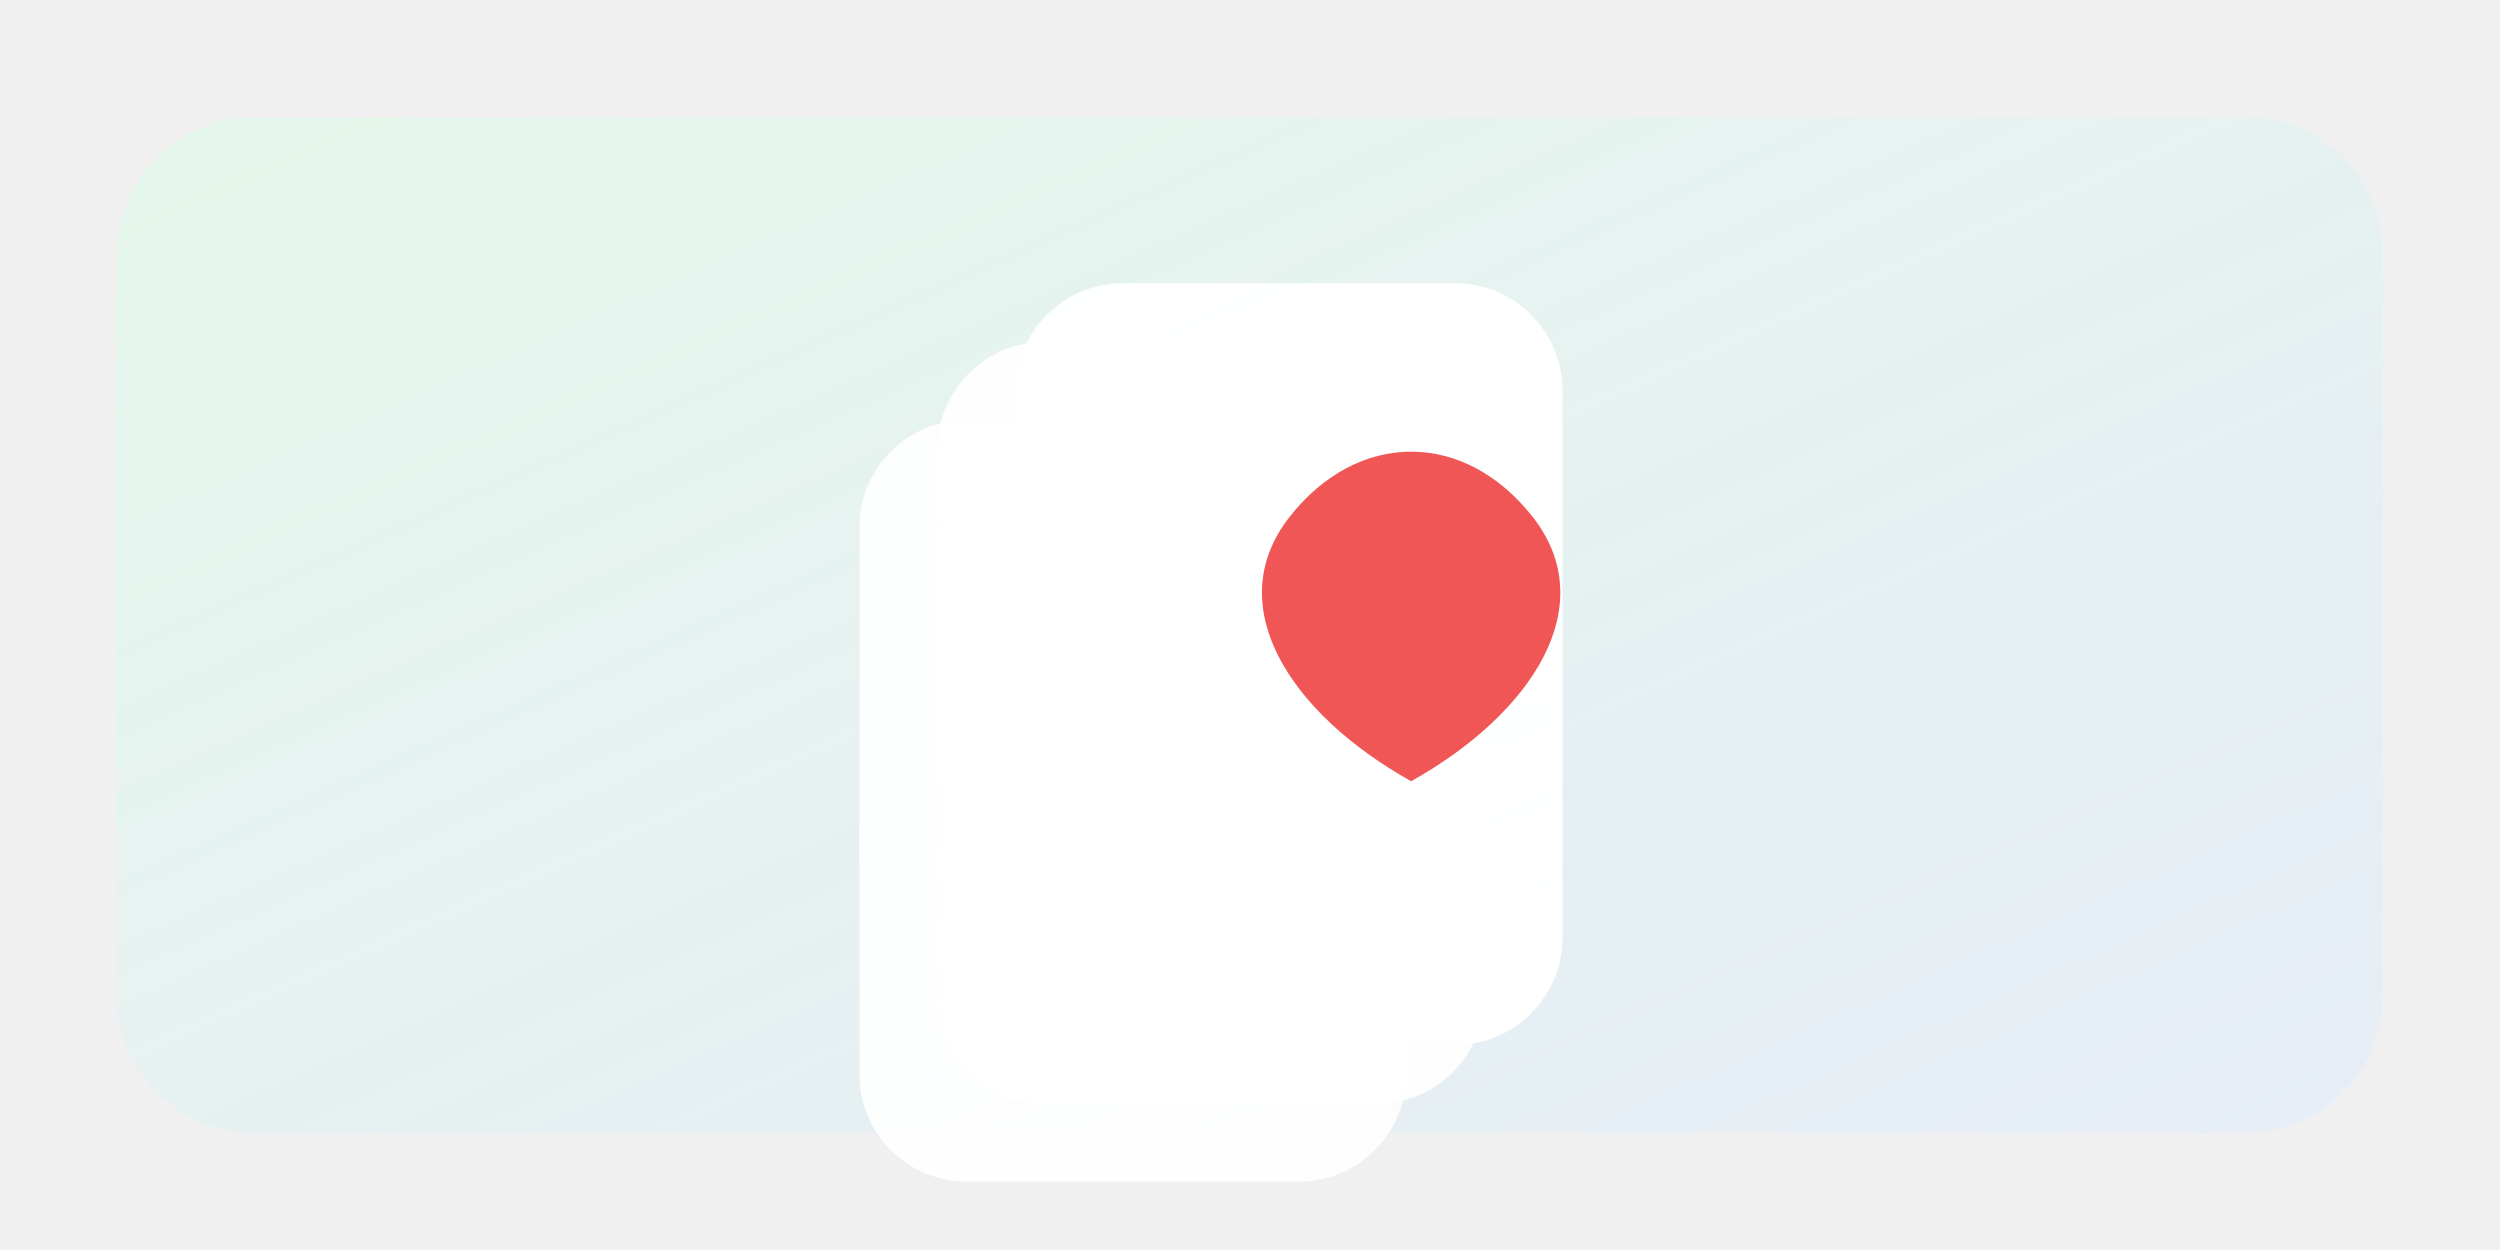
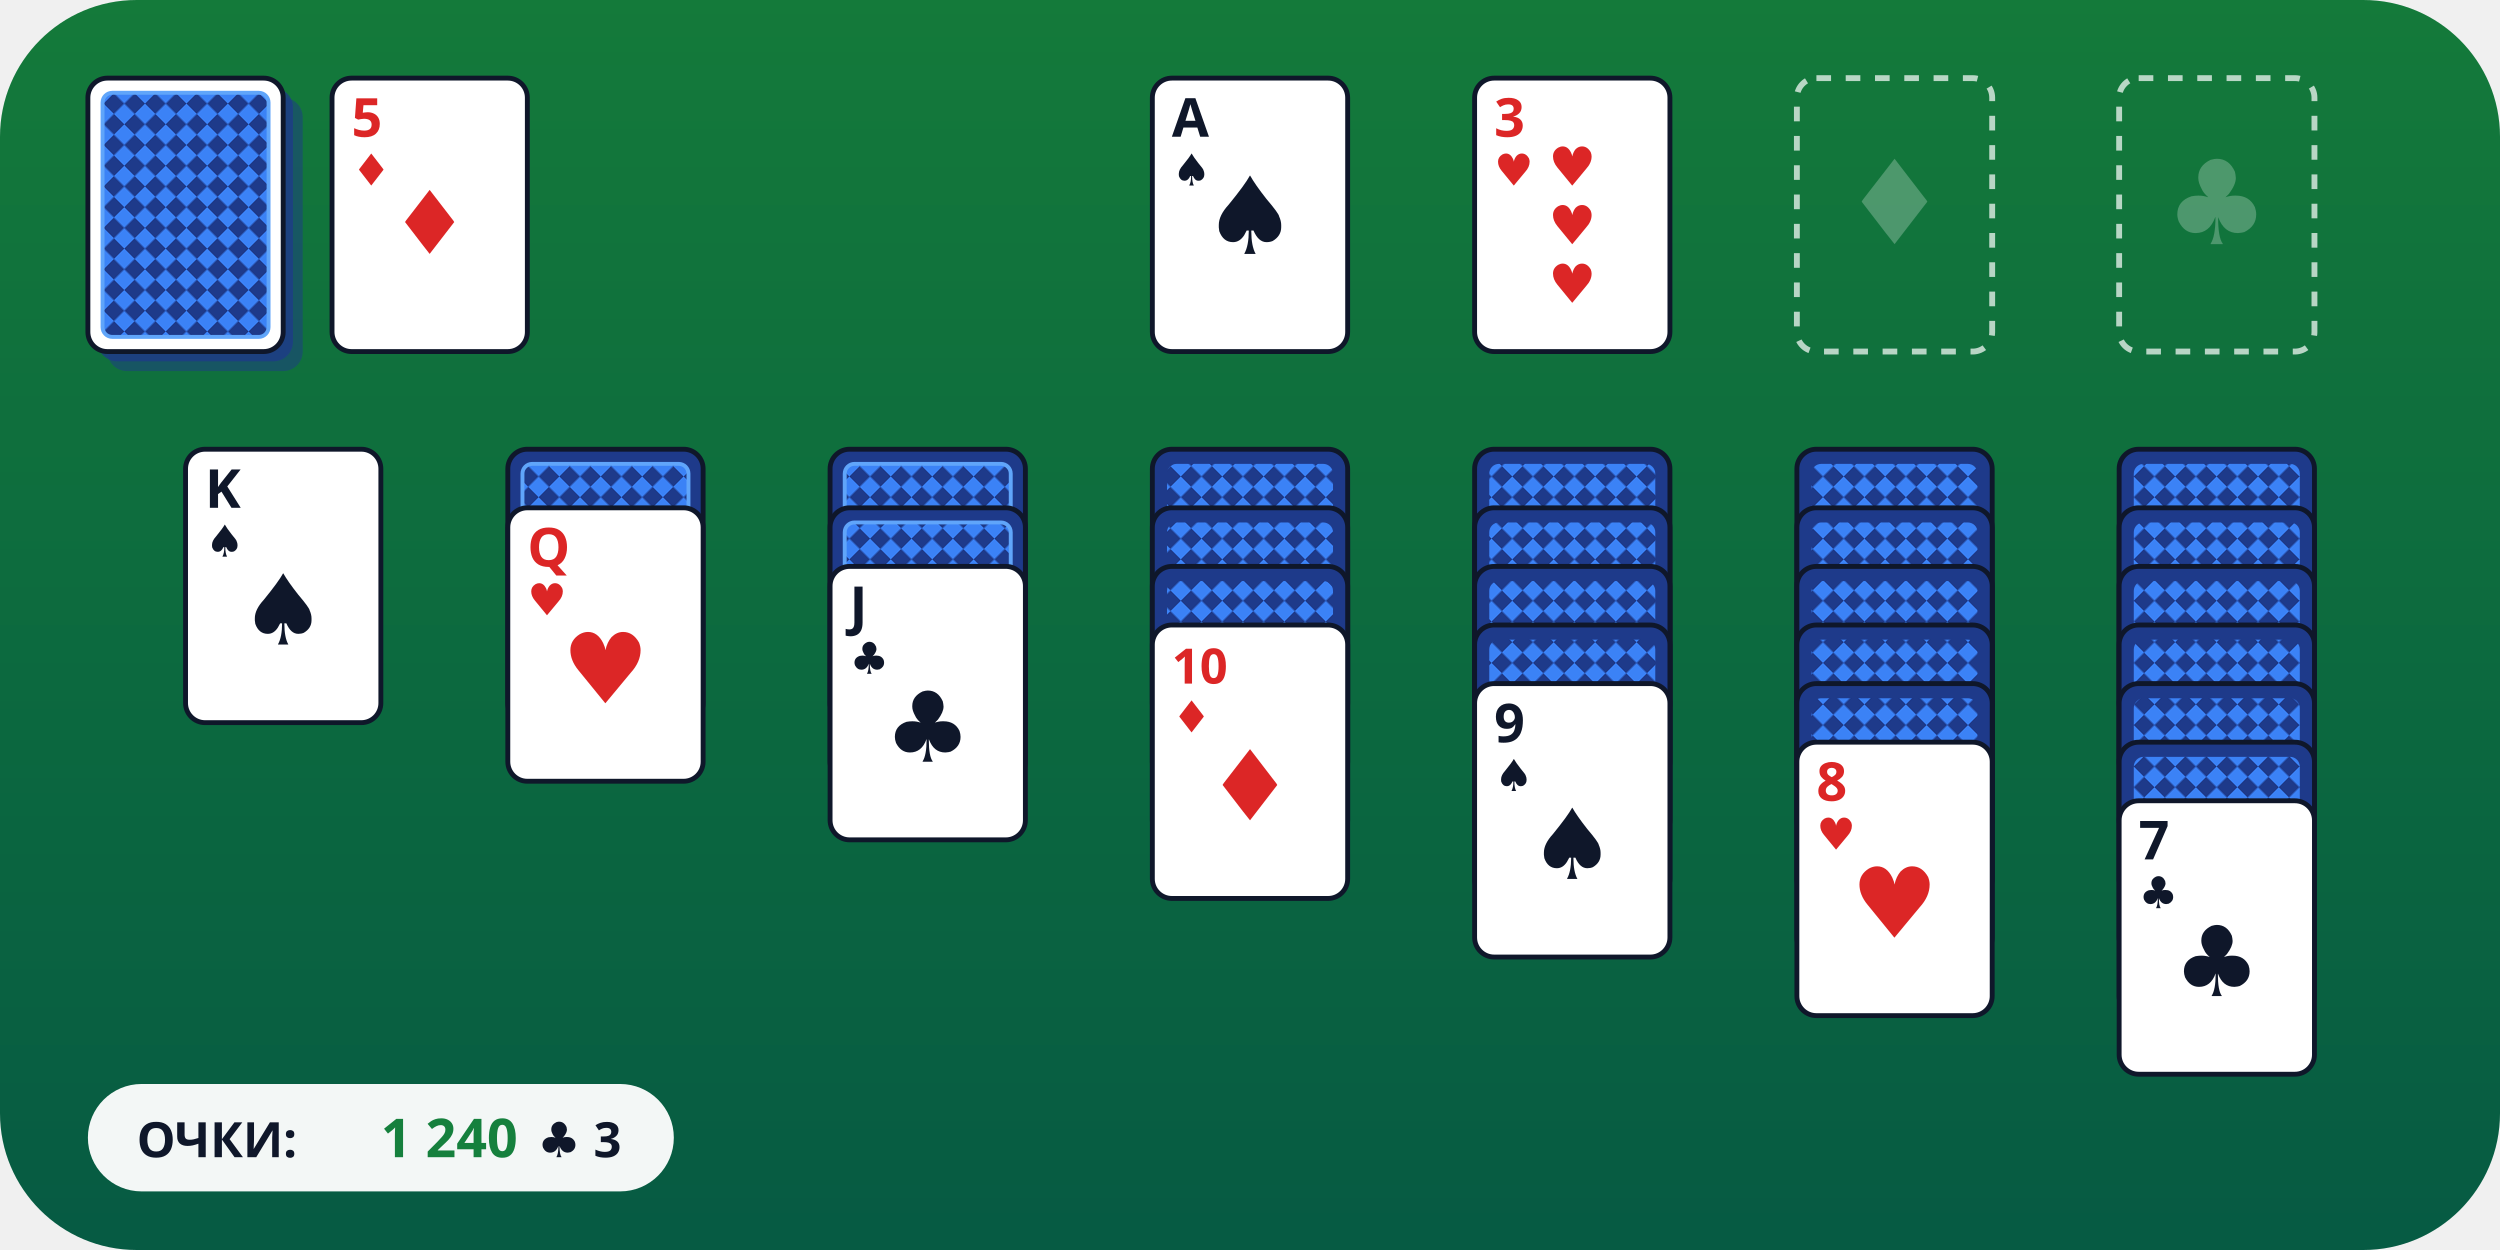
<svg xmlns="http://www.w3.org/2000/svg" viewBox="0 0 512 256" role="img" aria-label="Solitaire preview">
  <defs>
-     <linearGradient id="sBg" x1="0" y1="0" x2="1" y2="1">
-       <stop offset="0" stop-color="#dcfce7" stop-opacity="0.55" />
-       <stop offset="1" stop-color="#dbeafe" stop-opacity="0.45" />
+     <linearGradient id="solFelt" x1="0" y1="0" x2="0" y2="1">
+       <stop offset="0%" stop-color="#15803D" />
+       <stop offset="100%" stop-color="#065F46" />
    </linearGradient>
+     <pattern id="solBack" width="6" height="6" patternUnits="userSpaceOnUse" patternTransform="rotate(45)">
+       <rect width="6" height="6" fill="#1E3A8A" />
+       <rect width="3" height="3" fill="#3B82F6" />
+       <rect x="3" y="3" width="3" height="3" fill="#3B82F6" />
+     </pattern>
  </defs>
-   <rect x="24" y="24" width="464" height="208" rx="28" fill="url(#sBg)" />
-   <g transform="translate(176 58)">
-     <rect x="16" y="12" width="112" height="156" rx="22" fill="#ffffff" opacity="0.95" />
-     <rect x="0" y="28" width="112" height="156" rx="22" fill="#ffffff" opacity="0.9" />
-     <rect x="32" y="0" width="112" height="156" rx="22" fill="#ffffff" opacity="0.98" />
-     <path d="M88 48c14-18 36-18 50 0 14 18 0 40-25 54-25-14-39-36-25-54z" fill="#ef4444" opacity="0.9" />
+   <rect width="512" height="256" rx="28" fill="url(#solFelt)" />
+   <rect width="512" height="256" rx="28" fill="#000" opacity="0.05" />
+   <g>
+     <rect x="22" y="20" width="40" height="56" rx="4" fill="#1E3A8A" opacity="0.5" />
+     <rect x="20" y="18" width="40" height="56" rx="4" fill="#1E3A8A" opacity="0.75" />
+     <rect x="18" y="16" width="40" height="56" rx="4" fill="white" stroke="#0F172A" stroke-width="1" />
+     <rect x="21" y="19" width="34" height="50" rx="2" fill="url(#solBack)" />
+     <rect x="21" y="19" width="34" height="50" rx="2" fill="none" stroke="#60A5FA" stroke-width="0.8" />
+   </g>
+   <g>
+     <rect x="68" y="16" width="40" height="56" rx="4" fill="white" stroke="#0F172A" stroke-width="1" />
+     <text x="72" y="28" font-family="sans-serif" font-size="11" font-weight="bold" fill="#DC2626">5</text>
+     <text x="72" y="38" font-family="sans-serif" font-size="9" fill="#DC2626">♦</text>
+     <text x="88" y="52" text-anchor="middle" font-family="sans-serif" font-size="18" fill="#DC2626">♦</text>
+   </g>
+   <g>
+     <rect x="236" y="16" width="40" height="56" rx="4" fill="white" stroke="#0F172A" stroke-width="1" />
+     <text x="240" y="28" font-family="sans-serif" font-size="11" font-weight="bold" fill="#0F172A">A</text>
+     <text x="240" y="38" font-family="sans-serif" font-size="9" fill="#0F172A">♠</text>
+     <text x="256" y="52" text-anchor="middle" font-family="sans-serif" font-size="22" fill="#0F172A">♠</text>
+   </g>
+   <g>
+     <rect x="302" y="16" width="40" height="56" rx="4" fill="white" stroke="#0F172A" stroke-width="1" />
+     <text x="306" y="28" font-family="sans-serif" font-size="11" font-weight="bold" fill="#DC2626">3</text>
+     <text x="306" y="38" font-family="sans-serif" font-size="9" fill="#DC2626">♥</text>
+     <g font-family="sans-serif" font-size="11" fill="#DC2626" text-anchor="middle">
+       <text x="322" y="38">♥</text>
+       <text x="322" y="50">♥</text>
+       <text x="322" y="62">♥</text>
+     </g>
+   </g>
+   <g>
+     <rect x="368" y="16" width="40" height="56" rx="4" fill="none" stroke="#FFFFFF" stroke-width="1.2" stroke-dasharray="3 3" opacity="0.7" />
+     <text x="388" y="50" text-anchor="middle" font-family="sans-serif" font-size="24" fill="#FFFFFF" opacity="0.25">♦</text>
+   </g>
+   <g>
+     <rect x="434" y="16" width="40" height="56" rx="4" fill="none" stroke="#FFFFFF" stroke-width="1.2" stroke-dasharray="3 3" opacity="0.7" />
+     <text x="454" y="50" text-anchor="middle" font-family="sans-serif" font-size="24" fill="#FFFFFF" opacity="0.25">♣</text>
+   </g>
+   <g>
+     <rect x="38" y="92" width="40" height="56" rx="4" fill="white" stroke="#0F172A" stroke-width="1" />
+     <text x="42" y="104" font-family="sans-serif" font-size="11" font-weight="bold" fill="#0F172A">K</text>
+     <text x="42" y="114" font-family="sans-serif" font-size="9" fill="#0F172A">♠</text>
+     <text x="58" y="132" text-anchor="middle" font-family="sans-serif" font-size="20" fill="#0F172A">♠</text>
+   </g>
+   <g>
+     <rect x="104" y="92" width="40" height="56" rx="4" fill="#1E3A8A" stroke="#0F172A" stroke-width="1" />
+     <rect x="107" y="95" width="34" height="50" rx="2" fill="url(#solBack)" />
+     <rect x="107" y="95" width="34" height="50" rx="2" fill="none" stroke="#60A5FA" stroke-width="0.8" />
+   </g>
+   <g>
+     <rect x="104" y="104" width="40" height="56" rx="4" fill="white" stroke="#0F172A" stroke-width="1" />
+     <text x="108" y="116" font-family="sans-serif" font-size="11" font-weight="bold" fill="#DC2626">Q</text>
+     <text x="108" y="126" font-family="sans-serif" font-size="9" fill="#DC2626">♥</text>
+     <text x="124" y="144" text-anchor="middle" font-family="sans-serif" font-size="20" fill="#DC2626">♥</text>
+   </g>
+   <g>
+     <rect x="170" y="92" width="40" height="56" rx="4" fill="#1E3A8A" stroke="#0F172A" stroke-width="1" />
+     <rect x="173" y="95" width="34" height="50" rx="2" fill="url(#solBack)" />
+     <rect x="173" y="95" width="34" height="50" rx="2" fill="none" stroke="#60A5FA" stroke-width="0.8" />
+   </g>
+   <g>
+     <rect x="170" y="104" width="40" height="56" rx="4" fill="#1E3A8A" stroke="#0F172A" stroke-width="1" />
+     <rect x="173" y="107" width="34" height="50" rx="2" fill="url(#solBack)" />
+     <rect x="173" y="107" width="34" height="50" rx="2" fill="none" stroke="#60A5FA" stroke-width="0.8" />
+   </g>
+   <g>
+     <rect x="170" y="116" width="40" height="56" rx="4" fill="white" stroke="#0F172A" stroke-width="1" />
+     <text x="174" y="128" font-family="sans-serif" font-size="11" font-weight="bold" fill="#0F172A">J</text>
+     <text x="174" y="138" font-family="sans-serif" font-size="9" fill="#0F172A">♣</text>
+     <text x="190" y="156" text-anchor="middle" font-family="sans-serif" font-size="20" fill="#0F172A">♣</text>
+   </g>
+   <g>
+     <rect x="236" y="92" width="40" height="56" rx="4" fill="#1E3A8A" stroke="#0F172A" stroke-width="1" />
+     <rect x="239" y="95" width="34" height="50" rx="2" fill="url(#solBack)" />
+   </g>
+   <g>
+     <rect x="236" y="104" width="40" height="56" rx="4" fill="#1E3A8A" stroke="#0F172A" stroke-width="1" />
+     <rect x="239" y="107" width="34" height="50" rx="2" fill="url(#solBack)" />
+   </g>
+   <g>
+     <rect x="236" y="116" width="40" height="56" rx="4" fill="#1E3A8A" stroke="#0F172A" stroke-width="1" />
+     <rect x="239" y="119" width="34" height="50" rx="2" fill="url(#solBack)" />
+   </g>
+   <g>
+     <rect x="236" y="128" width="40" height="56" rx="4" fill="white" stroke="#0F172A" stroke-width="1" />
+     <text x="240" y="140" font-family="sans-serif" font-size="10" font-weight="bold" fill="#DC2626">10</text>
+     <text x="240" y="150" font-family="sans-serif" font-size="9" fill="#DC2626">♦</text>
+     <text x="256" y="168" text-anchor="middle" font-family="sans-serif" font-size="20" fill="#DC2626">♦</text>
+   </g>
+   <g>
+     <rect x="302" y="92" width="40" height="56" rx="4" fill="#1E3A8A" stroke="#0F172A" stroke-width="1" />
+     <rect x="305" y="95" width="34" height="50" rx="2" fill="url(#solBack)" />
+   </g>
+   <g>
+     <rect x="302" y="104" width="40" height="56" rx="4" fill="#1E3A8A" stroke="#0F172A" stroke-width="1" />
+     <rect x="305" y="107" width="34" height="50" rx="2" fill="url(#solBack)" />
+   </g>
+   <g>
+     <rect x="302" y="116" width="40" height="56" rx="4" fill="#1E3A8A" stroke="#0F172A" stroke-width="1" />
+     <rect x="305" y="119" width="34" height="50" rx="2" fill="url(#solBack)" />
+   </g>
+   <g>
+     <rect x="302" y="128" width="40" height="56" rx="4" fill="#1E3A8A" stroke="#0F172A" stroke-width="1" />
+     <rect x="305" y="131" width="34" height="50" rx="2" fill="url(#solBack)" />
+   </g>
+   <g>
+     <rect x="302" y="140" width="40" height="56" rx="4" fill="white" stroke="#0F172A" stroke-width="1" />
+     <text x="306" y="152" font-family="sans-serif" font-size="11" font-weight="bold" fill="#0F172A">9</text>
+     <text x="306" y="162" font-family="sans-serif" font-size="9" fill="#0F172A">♠</text>
+     <text x="322" y="180" text-anchor="middle" font-family="sans-serif" font-size="20" fill="#0F172A">♠</text>
+   </g>
+   <g>
+     <rect x="368" y="92" width="40" height="56" rx="4" fill="#1E3A8A" stroke="#0F172A" stroke-width="1" />
+     <rect x="371" y="95" width="34" height="50" rx="2" fill="url(#solBack)" />
+   </g>
+   <g>
+     <rect x="368" y="104" width="40" height="56" rx="4" fill="#1E3A8A" stroke="#0F172A" stroke-width="1" />
+     <rect x="371" y="107" width="34" height="50" rx="2" fill="url(#solBack)" />
+   </g>
+   <g>
+     <rect x="368" y="116" width="40" height="56" rx="4" fill="#1E3A8A" stroke="#0F172A" stroke-width="1" />
+     <rect x="371" y="119" width="34" height="50" rx="2" fill="url(#solBack)" />
+   </g>
+   <g>
+     <rect x="368" y="128" width="40" height="56" rx="4" fill="#1E3A8A" stroke="#0F172A" stroke-width="1" />
+     <rect x="371" y="131" width="34" height="50" rx="2" fill="url(#solBack)" />
+   </g>
+   <g>
+     <rect x="368" y="140" width="40" height="56" rx="4" fill="#1E3A8A" stroke="#0F172A" stroke-width="1" />
+     <rect x="371" y="143" width="34" height="50" rx="2" fill="url(#solBack)" />
+   </g>
+   <g>
+     <rect x="368" y="152" width="40" height="56" rx="4" fill="white" stroke="#0F172A" stroke-width="1" />
+     <text x="372" y="164" font-family="sans-serif" font-size="11" font-weight="bold" fill="#DC2626">8</text>
+     <text x="372" y="174" font-family="sans-serif" font-size="9" fill="#DC2626">♥</text>
+     <text x="388" y="192" text-anchor="middle" font-family="sans-serif" font-size="20" fill="#DC2626">♥</text>
+   </g>
+   <g>
+     <rect x="434" y="92" width="40" height="56" rx="4" fill="#1E3A8A" stroke="#0F172A" stroke-width="1" />
+     <rect x="437" y="95" width="34" height="50" rx="2" fill="url(#solBack)" />
+   </g>
+   <g>
+     <rect x="434" y="104" width="40" height="56" rx="4" fill="#1E3A8A" stroke="#0F172A" stroke-width="1" />
+     <rect x="437" y="107" width="34" height="50" rx="2" fill="url(#solBack)" />
+   </g>
+   <g>
+     <rect x="434" y="116" width="40" height="56" rx="4" fill="#1E3A8A" stroke="#0F172A" stroke-width="1" />
+     <rect x="437" y="119" width="34" height="50" rx="2" fill="url(#solBack)" />
+   </g>
+   <g>
+     <rect x="434" y="128" width="40" height="56" rx="4" fill="#1E3A8A" stroke="#0F172A" stroke-width="1" />
+     <rect x="437" y="131" width="34" height="50" rx="2" fill="url(#solBack)" />
+   </g>
+   <g>
+     <rect x="434" y="140" width="40" height="56" rx="4" fill="#1E3A8A" stroke="#0F172A" stroke-width="1" />
+     <rect x="437" y="143" width="34" height="50" rx="2" fill="url(#solBack)" />
+   </g>
+   <g>
+     <rect x="434" y="152" width="40" height="56" rx="4" fill="#1E3A8A" stroke="#0F172A" stroke-width="1" />
+     <rect x="437" y="155" width="34" height="50" rx="2" fill="url(#solBack)" />
+   </g>
+   <g>
+     <rect x="434" y="164" width="40" height="56" rx="4" fill="white" stroke="#0F172A" stroke-width="1" />
+     <text x="438" y="176" font-family="sans-serif" font-size="11" font-weight="bold" fill="#0F172A">7</text>
+     <text x="438" y="186" font-family="sans-serif" font-size="9" fill="#0F172A">♣</text>
+     <text x="454" y="204" text-anchor="middle" font-family="sans-serif" font-size="20" fill="#0F172A">♣</text>
+   </g>
+   <g transform="translate(18, 222)">
+     <rect x="0" y="0" width="120" height="22" rx="11" fill="white" opacity="0.95" />
+     <text x="10" y="15" font-family="sans-serif" font-weight="bold" font-size="10" fill="#0F172A">ОЧКИ:</text>
+     <text x="60" y="15" font-family="sans-serif" font-weight="900" font-size="11" fill="#15803D">1 240</text>
+     <text x="92" y="15" font-family="sans-serif" font-weight="bold" font-size="10" fill="#0F172A">♣ 3</text>
  </g>
</svg>
